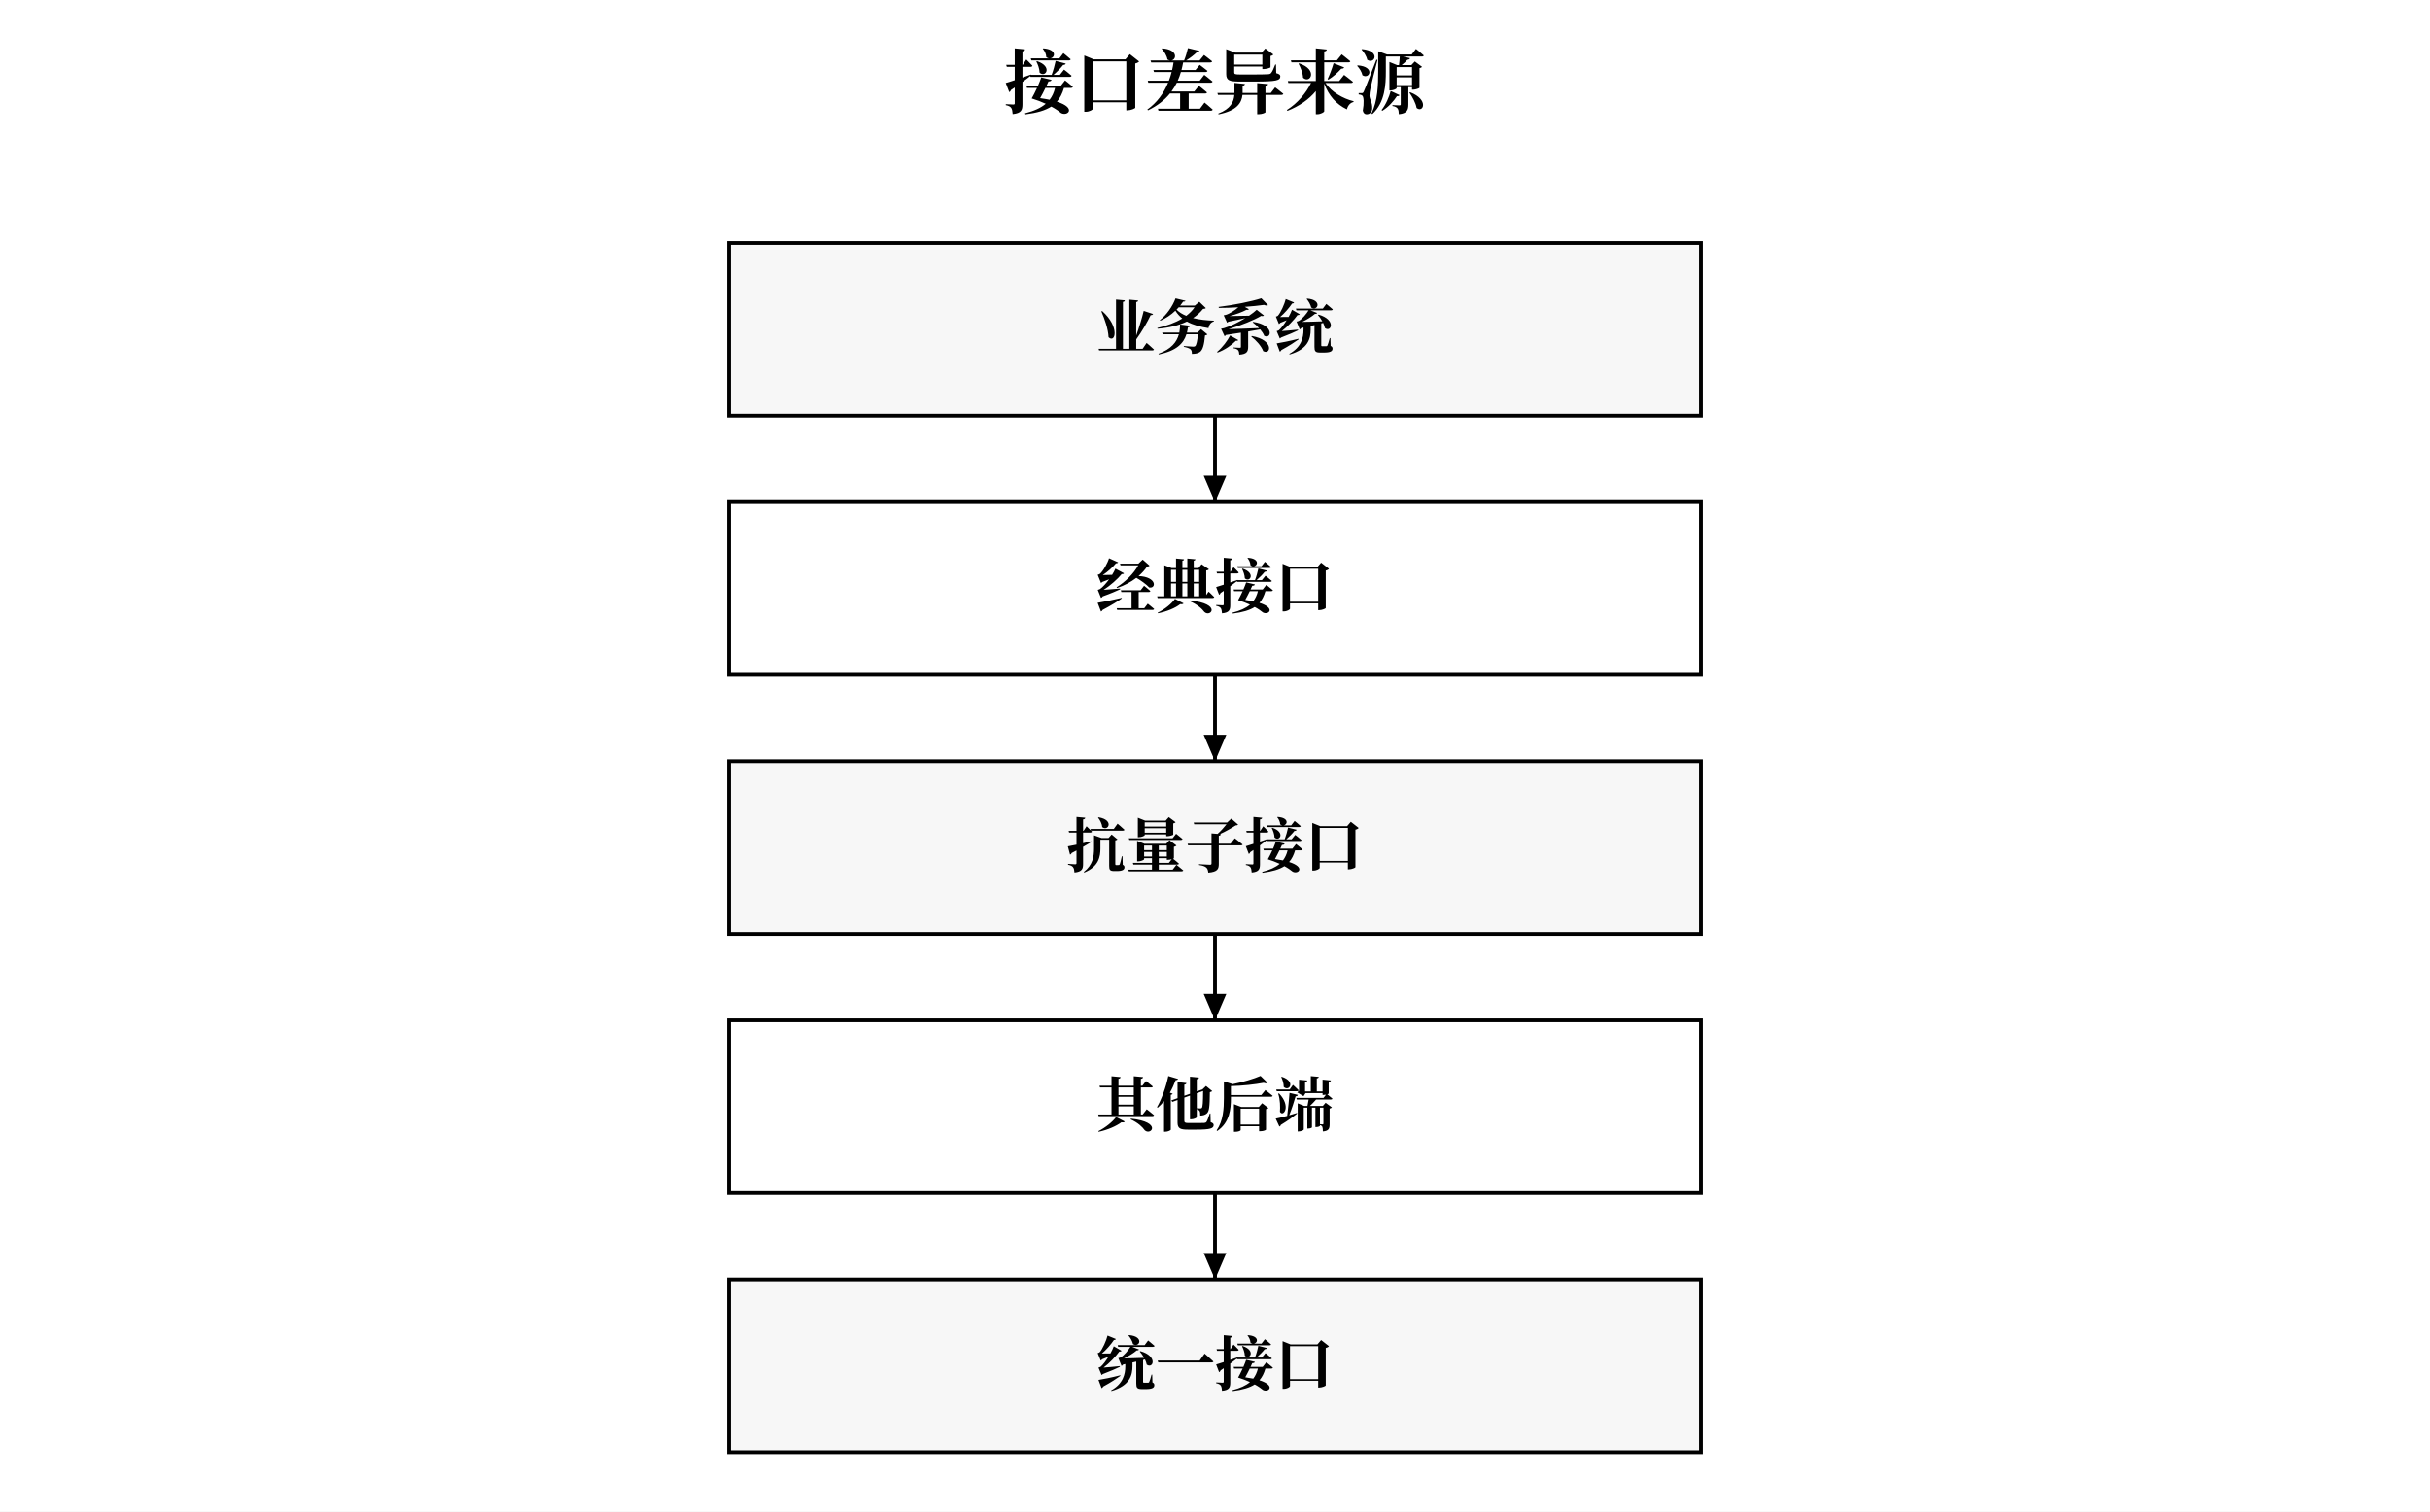
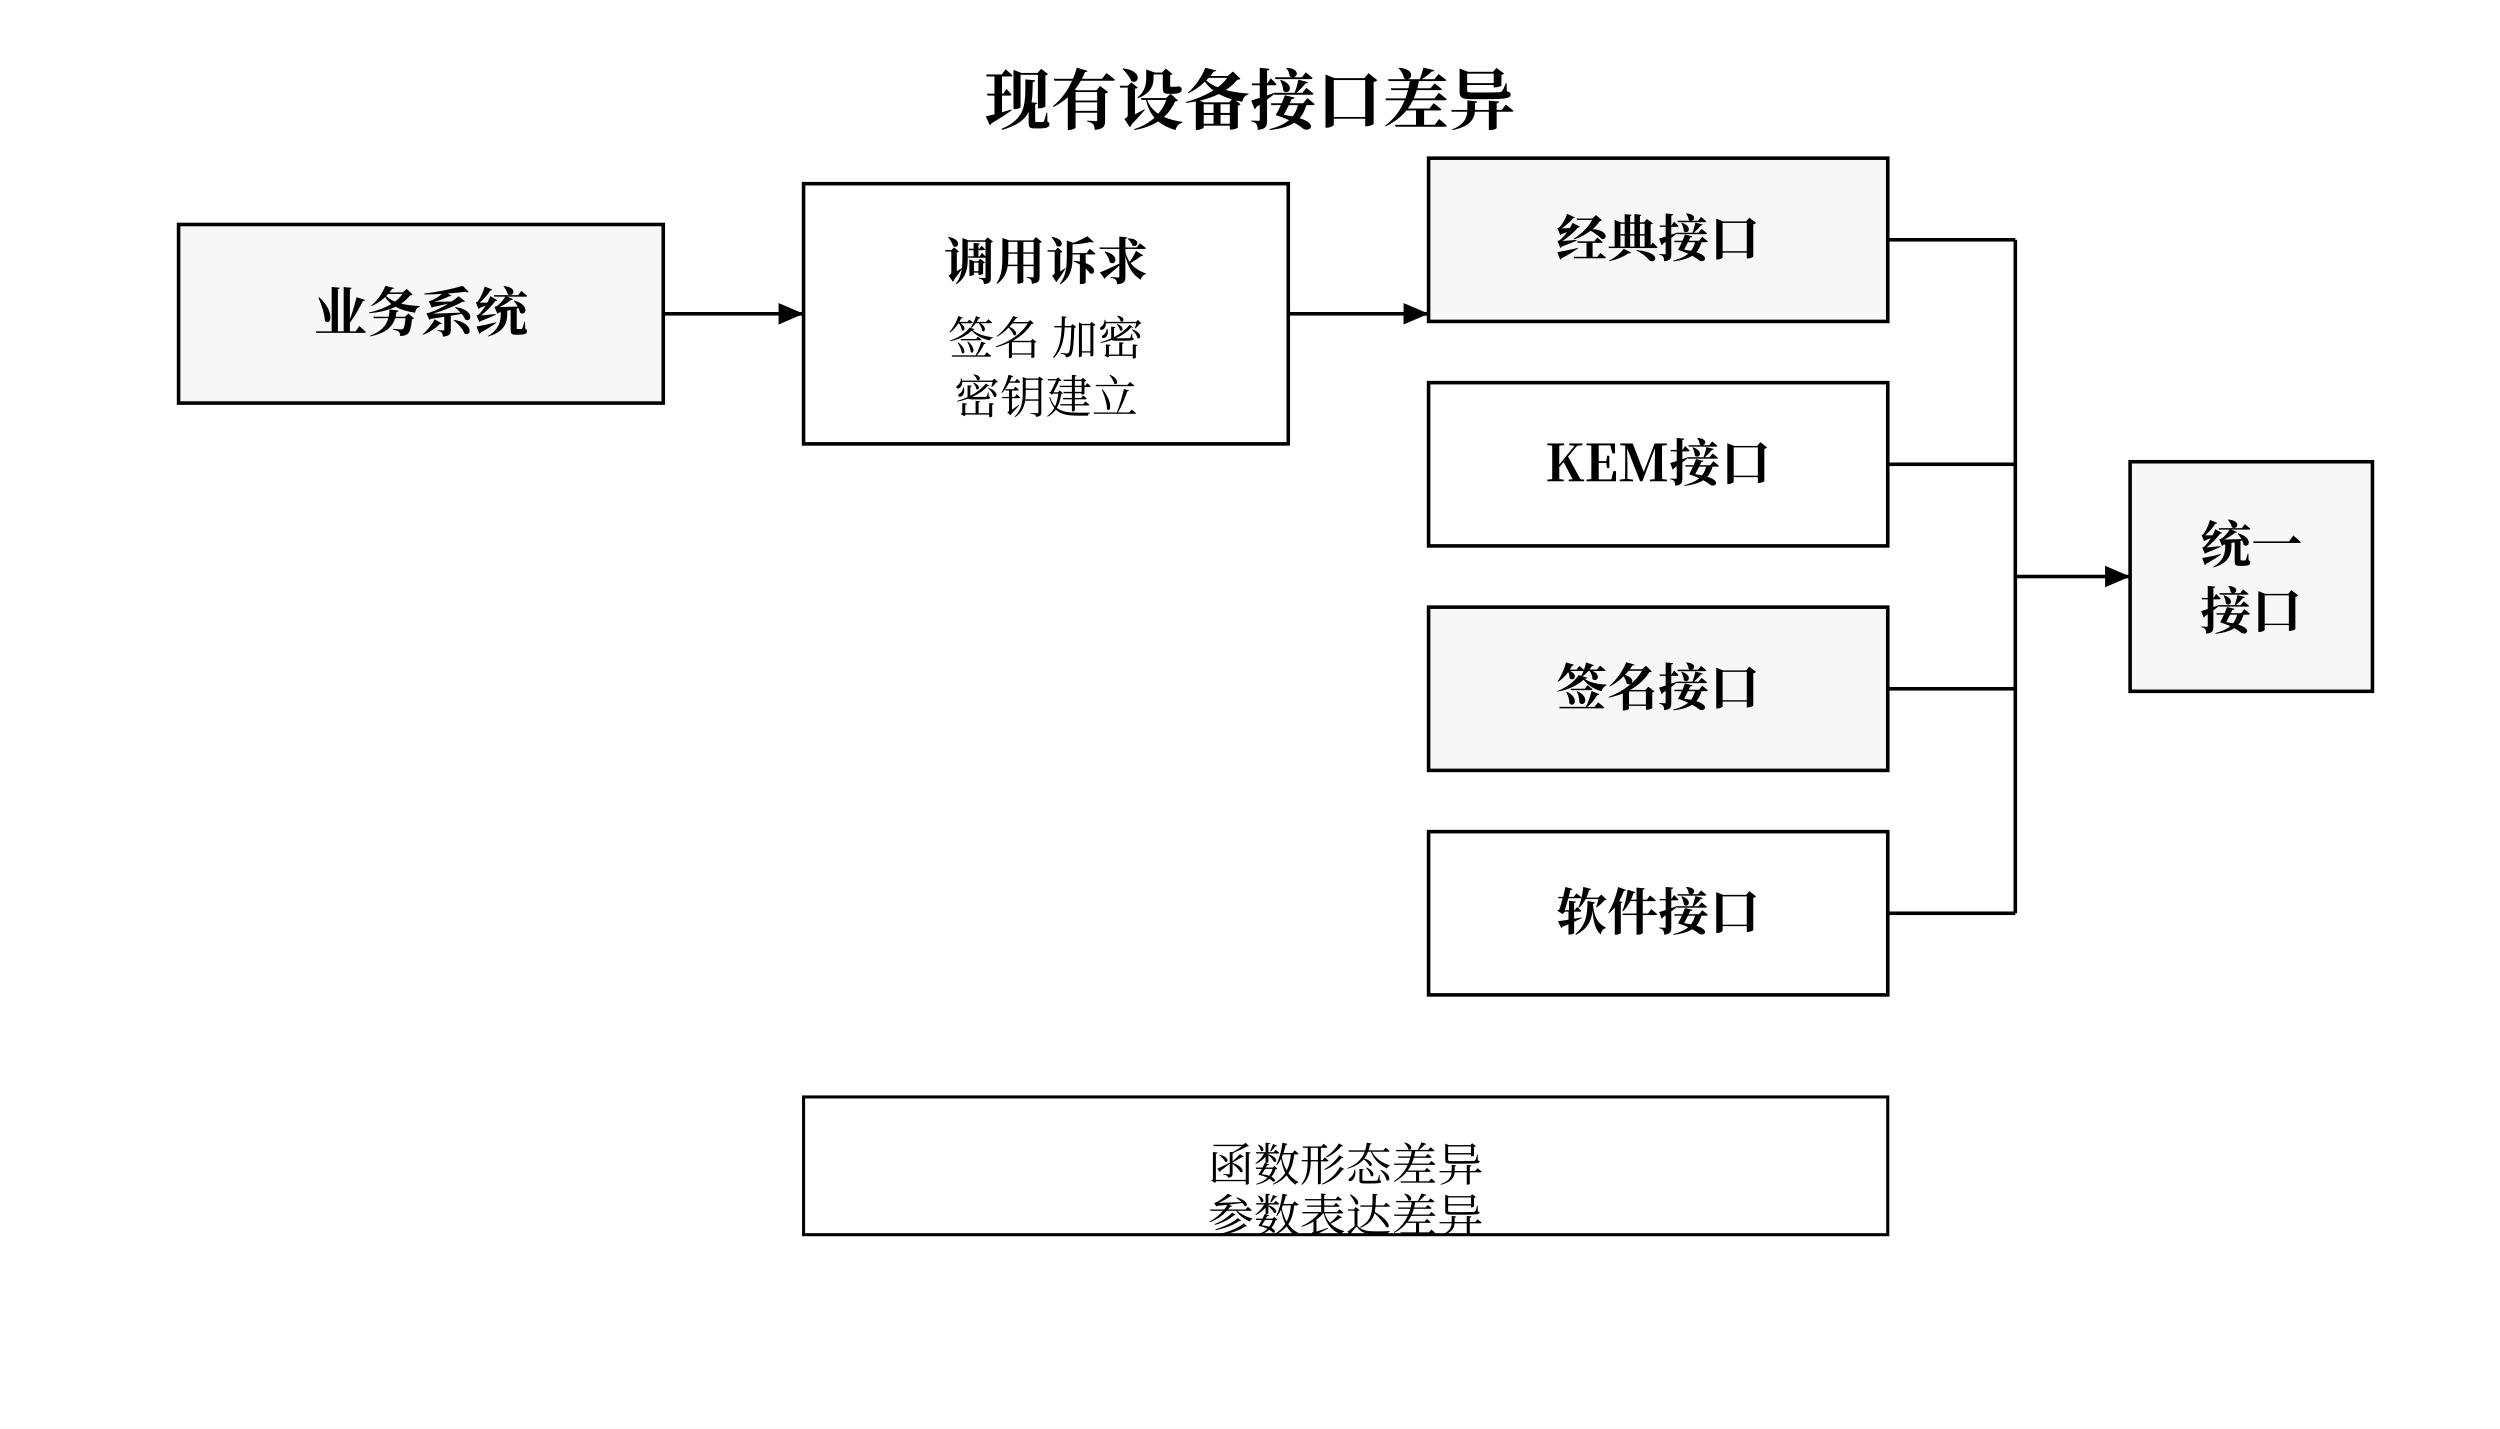
- <svg xmlns="http://www.w3.org/2000/svg" width="900" height="560" viewBox="0 0 900 560">
+ <svg xmlns="http://www.w3.org/2000/svg" width="980" height="560" viewBox="0 0 980 560">
  <defs>
    <marker id="arrow" markerWidth="8" markerHeight="8" refX="7" refY="3" orient="auto" markerUnits="strokeWidth">
      <path d="M0,0 L0,6 L7,3 z" fill="#000000" />
    </marker>
  </defs>
-   <rect x="0" y="0" width="900" height="560" fill="#ffffff" />
-   <text x="450.0" y="40" font-family="SimSun, Songti SC, Noto Serif CJK SC, Microsoft YaHei, Arial, sans-serif" font-size="26" font-weight="bold" text-anchor="middle" fill="#000000">接口差异来源</text>
-   <rect x="270" y="90" width="360" height="64" fill="#f7f7f7" stroke="#000000" stroke-width="1.4" />
-   <text x="450.0" y="122.0" font-family="SimSun, Songti SC, Noto Serif CJK SC, Microsoft YaHei, Arial, sans-serif" font-size="22" font-weight="bold" text-anchor="middle" dominant-baseline="middle" fill="#000000">业务系统</text>
-   <line x1="450.0" y1="154" x2="450.0" y2="186" stroke="#000000" stroke-width="1.4" marker-end="url(#arrow)" />
-   <rect x="270" y="186" width="360" height="64" fill="#ffffff" stroke="#000000" stroke-width="1.4" />
-   <text x="450.0" y="218.0" font-family="SimSun, Songti SC, Noto Serif CJK SC, Microsoft YaHei, Arial, sans-serif" font-size="22" font-weight="bold" text-anchor="middle" dominant-baseline="middle" fill="#000000">经典接口</text>
-   <line x1="450.0" y1="250" x2="450.0" y2="282" stroke="#000000" stroke-width="1.4" marker-end="url(#arrow)" />
-   <rect x="270" y="282" width="360" height="64" fill="#f7f7f7" stroke="#000000" stroke-width="1.4" />
-   <text x="450.0" y="314.0" font-family="SimSun, Songti SC, Noto Serif CJK SC, Microsoft YaHei, Arial, sans-serif" font-size="22" font-weight="bold" text-anchor="middle" dominant-baseline="middle" fill="#000000">抗量子接口</text>
-   <line x1="450.0" y1="346" x2="450.0" y2="378" stroke="#000000" stroke-width="1.4" marker-end="url(#arrow)" />
-   <rect x="270" y="378" width="360" height="64" fill="#ffffff" stroke="#000000" stroke-width="1.4" />
-   <text x="450.0" y="410.0" font-family="SimSun, Songti SC, Noto Serif CJK SC, Microsoft YaHei, Arial, sans-serif" font-size="22" font-weight="bold" text-anchor="middle" dominant-baseline="middle" fill="#000000">其他后端</text>
-   <line x1="450.0" y1="442" x2="450.0" y2="474" stroke="#000000" stroke-width="1.4" marker-end="url(#arrow)" />
-   <rect x="270" y="474" width="360" height="64" fill="#f7f7f7" stroke="#000000" stroke-width="1.4" />
-   <text x="450.0" y="506.0" font-family="SimSun, Songti SC, Noto Serif CJK SC, Microsoft YaHei, Arial, sans-serif" font-size="22" font-weight="bold" text-anchor="middle" dominant-baseline="middle" fill="#000000">统一接口</text>
+   <rect x="0" y="0" width="980" height="560" fill="#ffffff" />
+   <text x="490" y="40" font-family="SimSun, Songti SC, Noto Serif CJK SC, Microsoft YaHei, Arial, sans-serif" font-size="26" font-weight="bold" text-anchor="middle" dominant-baseline="middle" fill="#000000">现有设备接口差异</text>
+   <rect x="70" y="88" width="190" height="70" fill="#f7f7f7" stroke="#000000" stroke-width="1.4" />
+   <text x="165" y="123" font-family="SimSun, Songti SC, Noto Serif CJK SC, Microsoft YaHei, Arial, sans-serif" font-size="21" font-weight="bold" text-anchor="middle" dominant-baseline="middle" fill="#000000">业务系统</text>
+   <line x1="260" y1="123" x2="315" y2="123" stroke="#000000" stroke-width="1.4" marker-end="url(#arrow)" />
+   <rect x="315" y="72" width="190" height="102" fill="#ffffff" stroke="#000000" stroke-width="1.4" />
+   <text x="410" y="103" font-family="SimSun, Songti SC, Noto Serif CJK SC, Microsoft YaHei, Arial, sans-serif" font-size="20" font-weight="bold" text-anchor="middle" dominant-baseline="middle" fill="#000000">调用诉求</text>
+   <text x="410" y="133" font-family="SimSun, Songti SC, Noto Serif CJK SC, Microsoft YaHei, Arial, sans-serif" font-size="18" text-anchor="middle" dominant-baseline="middle" fill="#000000">签名 加密</text>
+   <text x="410" y="156" font-family="SimSun, Songti SC, Noto Serif CJK SC, Microsoft YaHei, Arial, sans-serif" font-size="18" text-anchor="middle" dominant-baseline="middle" fill="#000000">密钥建立</text>
+   <line x1="505" y1="123" x2="560" y2="123" stroke="#000000" stroke-width="1.4" marker-end="url(#arrow)" />
+   <rect x="560" y="62" width="180" height="64" fill="#f7f7f7" stroke="#000000" stroke-width="1.4" />
+   <text x="650" y="94" font-family="SimSun, Songti SC, Noto Serif CJK SC, Microsoft YaHei, Arial, sans-serif" font-size="20" font-weight="bold" text-anchor="middle" dominant-baseline="middle" fill="#000000">经典接口</text>
+   <rect x="560" y="150" width="180" height="64" fill="#ffffff" stroke="#000000" stroke-width="1.4" />
+   <text x="650" y="182" font-family="SimSun, Songti SC, Noto Serif CJK SC, Microsoft YaHei, Arial, sans-serif" font-size="20" font-weight="bold" text-anchor="middle" dominant-baseline="middle" fill="#000000">KEM接口</text>
+   <rect x="560" y="238" width="180" height="64" fill="#f7f7f7" stroke="#000000" stroke-width="1.4" />
+   <text x="650" y="270" font-family="SimSun, Songti SC, Noto Serif CJK SC, Microsoft YaHei, Arial, sans-serif" font-size="20" font-weight="bold" text-anchor="middle" dominant-baseline="middle" fill="#000000">签名接口</text>
+   <rect x="560" y="326" width="180" height="64" fill="#ffffff" stroke="#000000" stroke-width="1.4" />
+   <text x="650" y="358" font-family="SimSun, Songti SC, Noto Serif CJK SC, Microsoft YaHei, Arial, sans-serif" font-size="20" font-weight="bold" text-anchor="middle" dominant-baseline="middle" fill="#000000">软件接口</text>
+   <line x1="740" y1="94" x2="790" y2="94" stroke="#000000" stroke-width="1.4" />
+   <line x1="790" y1="94" x2="790" y2="358" stroke="#000000" stroke-width="1.4" />
+   <line x1="740" y1="182" x2="790" y2="182" stroke="#000000" stroke-width="1.4" />
+   <line x1="740" y1="270" x2="790" y2="270" stroke="#000000" stroke-width="1.4" />
+   <line x1="740" y1="358" x2="790" y2="358" stroke="#000000" stroke-width="1.4" />
+   <line x1="790" y1="226" x2="835" y2="226" stroke="#000000" stroke-width="1.4" marker-end="url(#arrow)" />
+   <rect x="835" y="181" width="95" height="90" fill="#f7f7f7" stroke="#000000" stroke-width="1.4" />
+   <text x="882.5" y="214" font-family="SimSun, Songti SC, Noto Serif CJK SC, Microsoft YaHei, Arial, sans-serif" font-size="20" font-weight="bold" text-anchor="middle" dominant-baseline="middle" fill="#000000">统一</text>
+   <text x="882.5" y="240" font-family="SimSun, Songti SC, Noto Serif CJK SC, Microsoft YaHei, Arial, sans-serif" font-size="20" font-weight="bold" text-anchor="middle" dominant-baseline="middle" fill="#000000">接口</text>
+   <rect x="315" y="430" width="425" height="54" fill="#ffffff" stroke="#000000" stroke-width="1.2" />
+   <text x="527.5" y="457" font-family="SimSun, Songti SC, Noto Serif CJK SC, Microsoft YaHei, Arial, sans-serif" font-size="18" text-anchor="middle" dominant-baseline="middle" fill="#000000">函数形态差异</text>
+   <text x="527.5" y="477" font-family="SimSun, Songti SC, Noto Serif CJK SC, Microsoft YaHei, Arial, sans-serif" font-size="18" text-anchor="middle" dominant-baseline="middle" fill="#000000">参数表达差异</text>
</svg>
